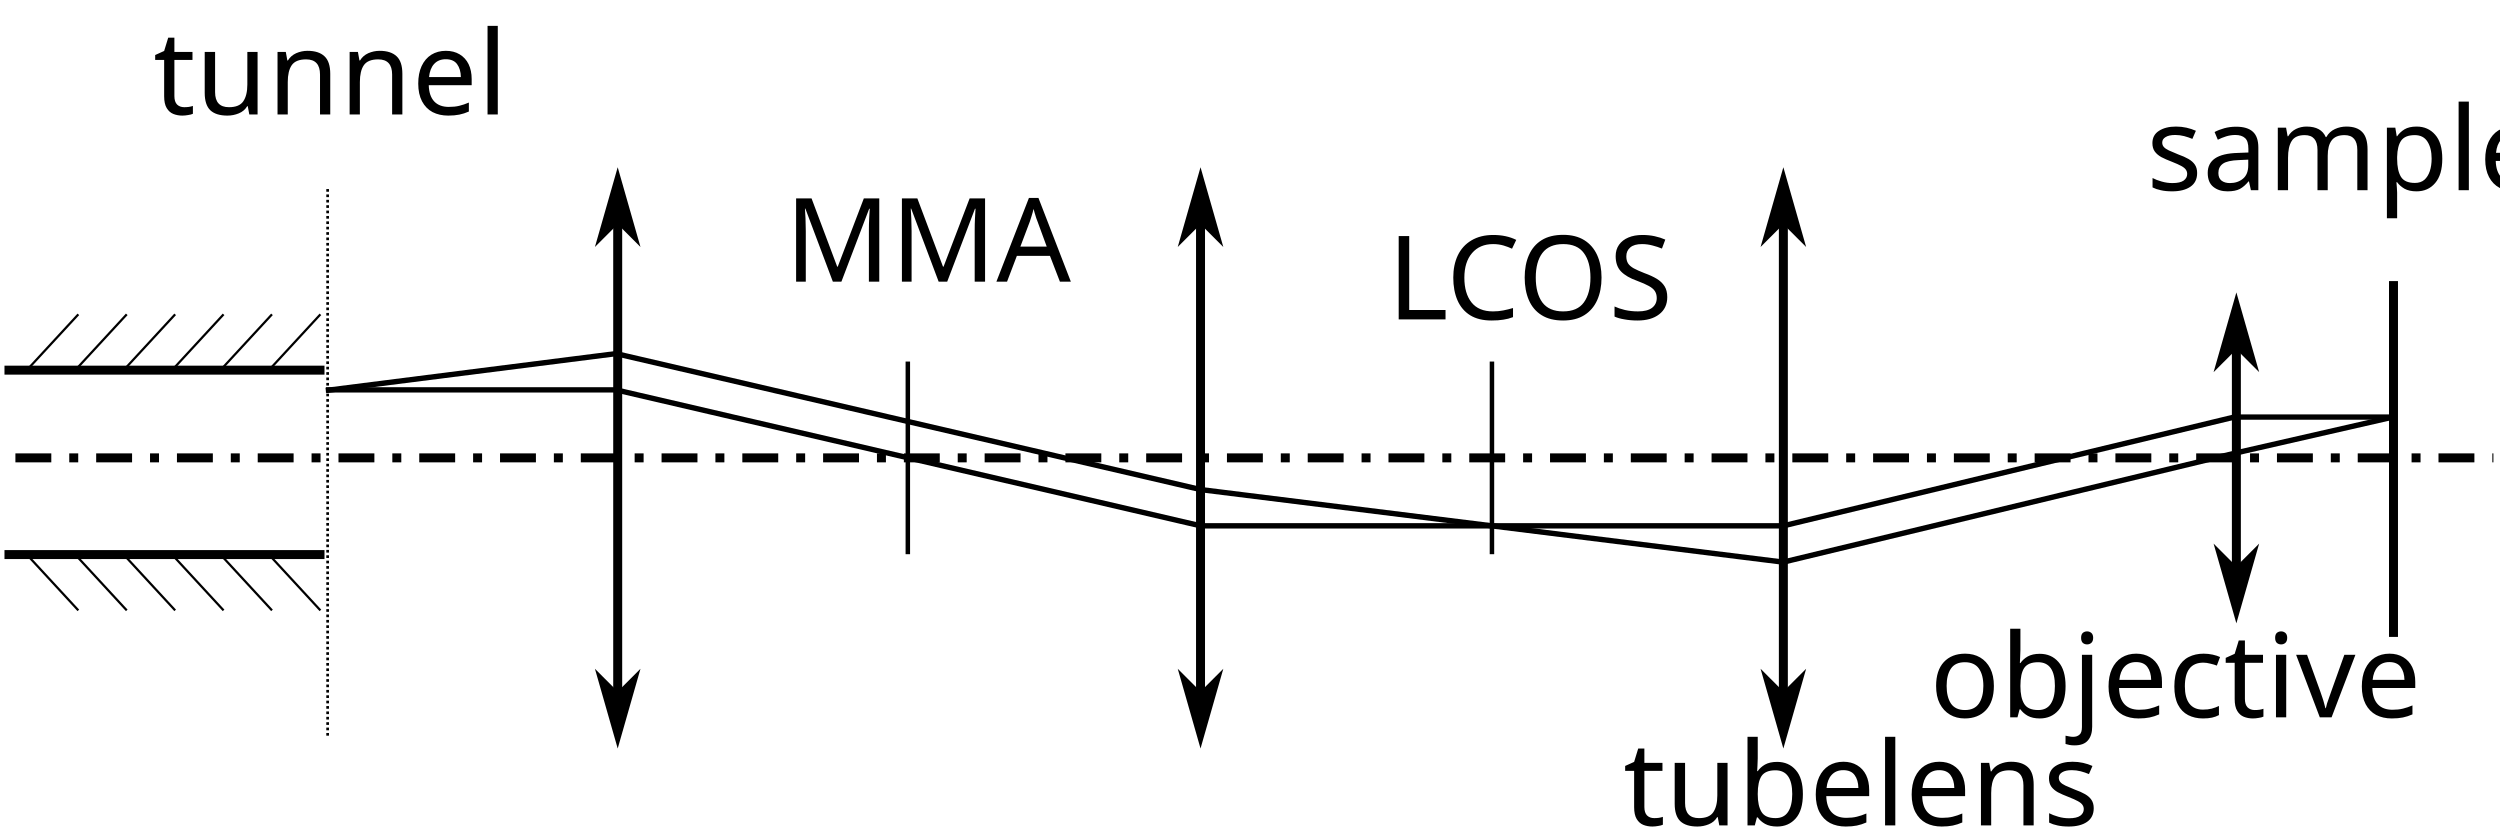
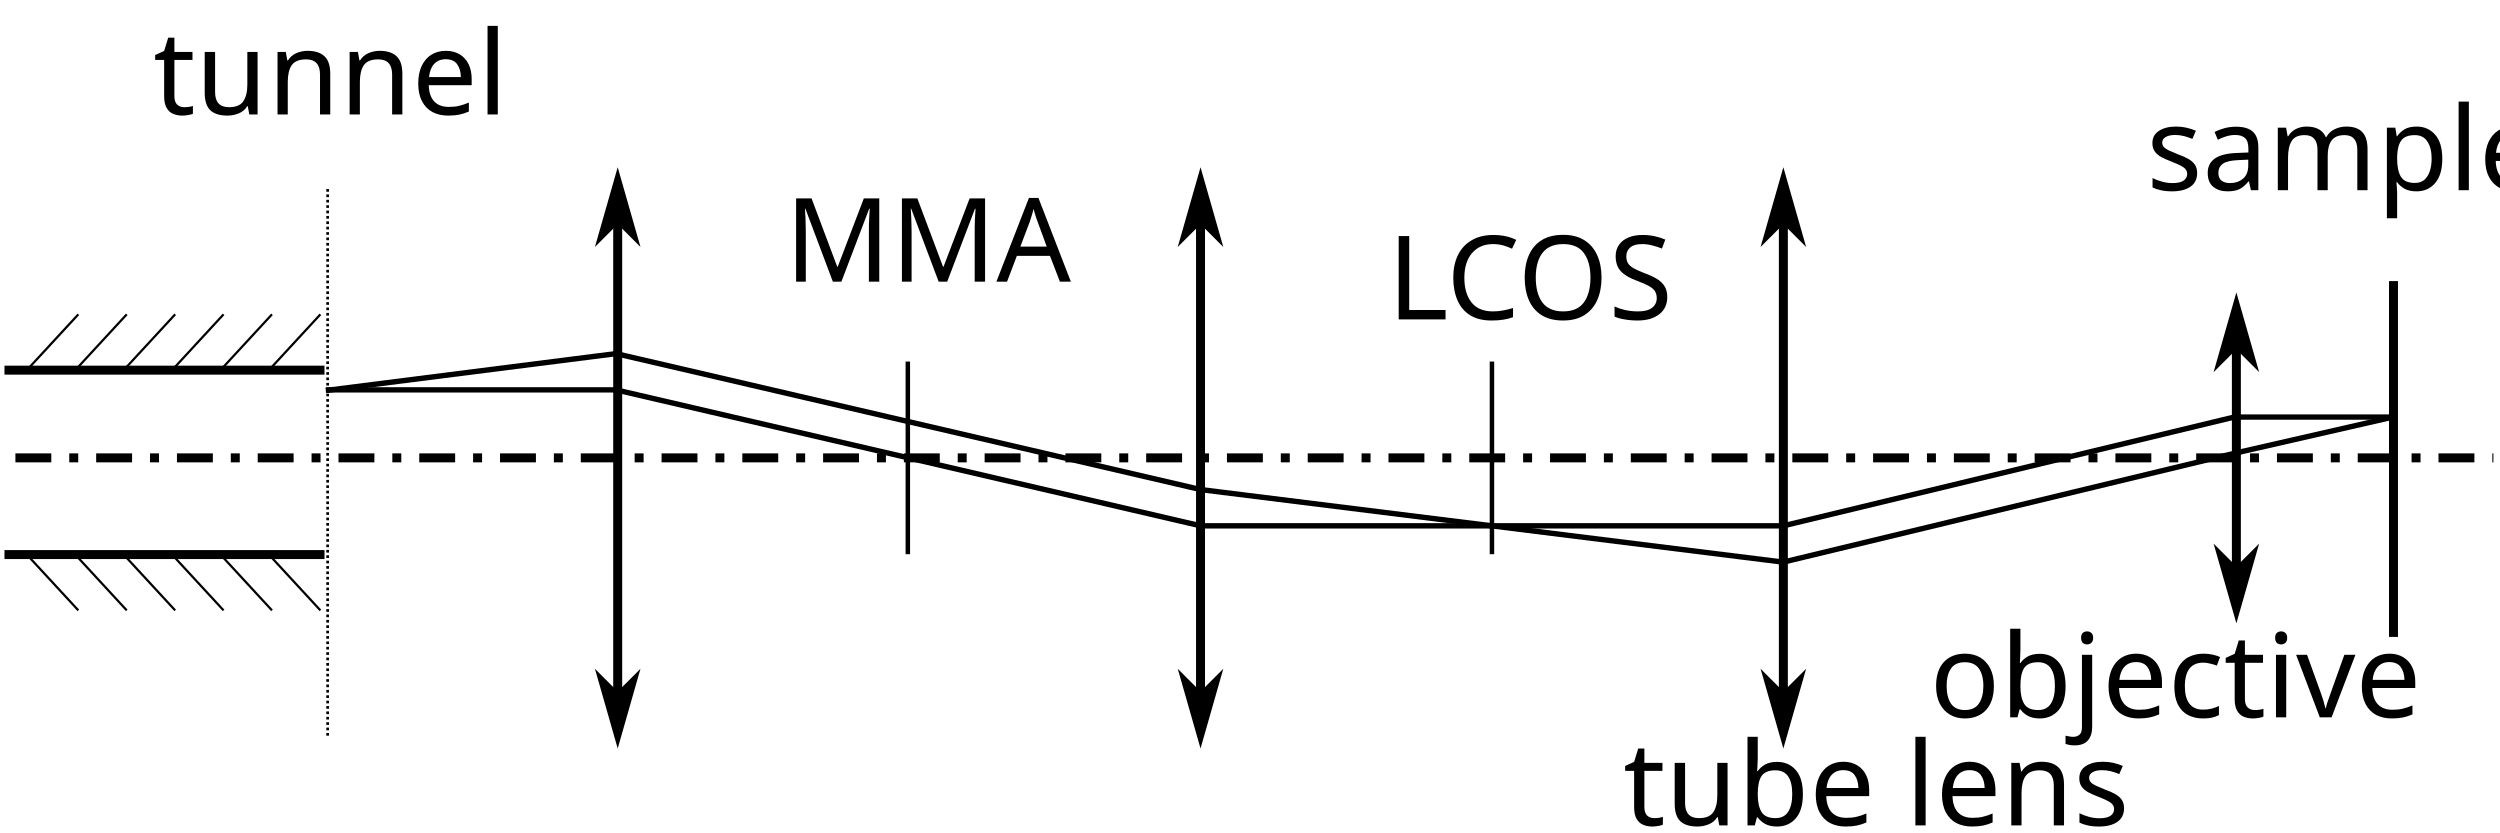
<svg xmlns="http://www.w3.org/2000/svg" width="278.57" height="92.777" id="svg2" version="1.1">
  <defs id="defs4">
    <marker orient="auto" refY="0" refX="0" id="Arrow1Mstart" style="overflow:visible">
      <path id="path4077" d="M 0,0 5,-5 -12.5,0 5,5 0,0 z" style="fill-rule:evenodd;stroke:#000000;stroke-width:1pt;marker-start:none" transform="matrix(0.4,0,0,0.4,4,0)" />
    </marker>
    <marker orient="auto" refY="0" refX="0" id="Arrow2Mend" style="overflow:visible">
      <path id="path4098" style="font-size:12px;fill-rule:evenodd;stroke-width:0.625;stroke-linejoin:round" d="M 8.719,4.034 -2.207,0.016 8.719,-4.002 c -1.745,2.372 -1.735,5.617 -6e-7,8.035 z" transform="scale(-0.6,-0.6)" />
    </marker>
    <marker orient="auto" refY="0" refX="0" id="Arrow1Mend" style="overflow:visible">
      <path id="path4080" d="M 0,0 5,-5 -12.5,0 5,5 0,0 z" style="fill-rule:evenodd;stroke:#000000;stroke-width:1pt;marker-start:none" transform="matrix(-0.4,0,0,-0.4,-4,0)" />
    </marker>
    <marker orient="auto" refY="0" refX="0" id="Arrow1Mend-4" style="overflow:visible">
      <path id="path4080-7" d="M 0,0 5,-5 -12.5,0 5,5 0,0 z" style="fill-rule:evenodd;stroke:#000000;stroke-width:1pt;marker-start:none" transform="matrix(-0.4,0,0,-0.4,-4,0)" />
    </marker>
    <marker orient="auto" refY="0" refX="0" id="Arrow1Mend-5" style="overflow:visible">
      <path id="path4080-6" d="M 0,0 5,-5 -12.5,0 5,5 0,0 z" style="fill-rule:evenodd;stroke:#000000;stroke-width:1pt;marker-start:none" transform="matrix(-0.4,0,0,-0.4,-4,0)" />
    </marker>
    <marker orient="auto" refY="0" refX="0" id="Arrow1Mend-3" style="overflow:visible">
      <path id="path4080-74" d="M 0,0 5,-5 -12.5,0 5,5 0,0 z" style="fill-rule:evenodd;stroke:#000000;stroke-width:1pt;marker-start:none" transform="matrix(-0.4,0,0,-0.4,-4,0)" />
    </marker>
    <marker orient="auto" refY="0" refX="0" id="Arrow1Mstart-2" style="overflow:visible">
      <path id="path4077-5" d="M 0,0 5,-5 -12.5,0 5,5 0,0 z" style="fill-rule:evenodd;stroke:#000000;stroke-width:1pt;marker-start:none" transform="matrix(0.4,0,0,0.4,4,0)" />
    </marker>
    <marker orient="auto" refY="0" refX="0" id="Arrow1Mend-47" style="overflow:visible">
      <path id="path4080-4" d="M 0,0 5,-5 -12.5,0 5,5 0,0 z" style="fill-rule:evenodd;stroke:#000000;stroke-width:1pt;marker-start:none" transform="matrix(-0.4,0,0,-0.4,-4,0)" />
    </marker>
    <marker orient="auto" refY="0" refX="0" id="Arrow1Mstart-3" style="overflow:visible">
      <path id="path4077-0" d="M 0,0 5,-5 -12.5,0 5,5 0,0 z" style="fill-rule:evenodd;stroke:#000000;stroke-width:1pt;marker-start:none" transform="matrix(0.4,0,0,0.4,4,0)" />
    </marker>
    <marker orient="auto" refY="0" refX="0" id="Arrow1Mend-7" style="overflow:visible">
      <path id="path4080-8" d="M 0,0 5,-5 -12.5,0 5,5 0,0 z" style="fill-rule:evenodd;stroke:#000000;stroke-width:1pt;marker-start:none" transform="matrix(-0.4,0,0,-0.4,-4,0)" />
    </marker>
    <marker orient="auto" refY="0" refX="0" id="Arrow1Mstart-8" style="overflow:visible">
      <path id="path4077-8" d="M 0,0 5,-5 -12.5,0 5,5 0,0 z" style="fill-rule:evenodd;stroke:#000000;stroke-width:1pt;marker-start:none" transform="matrix(0.4,0,0,0.4,4,0)" />
    </marker>
    <marker orient="auto" refY="0" refX="0" id="Arrow1Mend-43" style="overflow:visible">
      <path id="path4080-1" d="M 0,0 5,-5 -12.5,0 5,5 0,0 z" style="fill-rule:evenodd;stroke:#000000;stroke-width:1pt;marker-start:none" transform="matrix(-0.4,0,0,-0.4,-4,0)" />
    </marker>
  </defs>
  <g id="layer1" transform="translate(0.2015327,-910.4286)" style="display:inline">
    <path style="fill:none;stroke:#000000;stroke-width:1;stroke-linecap:butt;stroke-linejoin:miter;stroke-miterlimit:4;stroke-opacity:1;stroke-dasharray:4, 2, 1, 2;stroke-dashoffset:0" d="m 1.515,961.448 276.119,0" id="path3135" />
    <g id="g6058">
      <g transform="matrix(1.280042,0,0,1.280042,-7.473218,-234.0178)" id="g3053">
        <path style="fill:none;stroke:#000000;stroke-width:0.781px;stroke-linecap:butt;stroke-linejoin:miter;stroke-opacity:1" d="m 6.071,926.291 27.857,0" id="path2985" />
        <path style="fill:none;stroke:#000000;stroke-width:0.195;stroke-linecap:butt;stroke-linejoin:miter;stroke-opacity:1" d="M 8.214,926.076 12.5,921.434" id="path3005" />
        <path style="fill:none;stroke:#000000;stroke-width:0.195;stroke-linecap:butt;stroke-linejoin:miter;stroke-opacity:1" d="m 20.857,926.076 4.286,-4.643" id="path3005-7" />
        <path style="fill:none;stroke:#000000;stroke-width:0.195;stroke-linecap:butt;stroke-linejoin:miter;stroke-opacity:1" d="m 12.429,926.076 4.286,-4.643" id="path3005-8" />
        <path style="fill:none;stroke:#000000;stroke-width:0.195;stroke-linecap:butt;stroke-linejoin:miter;stroke-opacity:1" d="m 16.643,926.076 4.286,-4.643" id="path3005-4" />
        <path style="fill:none;stroke:#000000;stroke-width:0.195;stroke-linecap:butt;stroke-linejoin:miter;stroke-opacity:1" d="m 25.071,926.076 4.286,-4.643" id="path3005-5" />
        <path style="fill:none;stroke:#000000;stroke-width:0.195;stroke-linecap:butt;stroke-linejoin:miter;stroke-opacity:1" d="m 29.286,926.076 4.286,-4.643" id="path3005-0" />
      </g>
      <path id="path3905" d="m 36.307,931.494 0,30.305" style="fill:none;stroke:#000000;stroke-width:0.3;stroke-linecap:butt;stroke-linejoin:miter;stroke-miterlimit:4;stroke-opacity:1;stroke-dasharray:0.3, 0.3;stroke-dashoffset:0" />
    </g>
    <path style="fill:none;stroke:#000000;stroke-width:1;stroke-linecap:butt;stroke-linejoin:miter;stroke-miterlimit:3.6;stroke-opacity:1;stroke-dasharray:none;marker-start:url(#Arrow1Mstart);marker-mid:none;marker-end:url(#Arrow1Mend);display:inline" d="m 133.571,991.863 0,-60.829" id="path4066-6" />
    <path style="fill:none;stroke:#000000;stroke-width:1;stroke-linecap:butt;stroke-linejoin:miter;stroke-miterlimit:3.6;stroke-opacity:1;stroke-dasharray:none;marker-start:url(#Arrow1Mstart);marker-mid:none;marker-end:url(#Arrow1Mend);display:inline" d="m 68.628,991.863 0,-60.829" id="path4066-6-4" />
    <path style="fill:none;stroke:#000000;stroke-width:1;stroke-linecap:butt;stroke-linejoin:miter;stroke-miterlimit:3.6;stroke-opacity:1;stroke-dasharray:none;marker-start:url(#Arrow1Mstart);marker-mid:none;marker-end:url(#Arrow1Mend);display:inline" d="m 198.514,991.863 0,-60.829" id="path4066-6-6" />
    <path style="fill:none;stroke:#000000;stroke-width:1;stroke-linecap:butt;stroke-linejoin:miter;stroke-miterlimit:3.6;stroke-opacity:1;stroke-dasharray:none;marker-start:url(#Arrow1Mstart);marker-mid:none;marker-end:url(#Arrow1Mend);display:inline" d="m 248.993,977.916 0,-32.935" id="path4066-6-49" />
    <path style="fill:none;stroke:#000000;stroke-width:0.6;stroke-linecap:butt;stroke-linejoin:miter;stroke-miterlimit:4;stroke-opacity:1;stroke-dasharray:none" d="m 36.113,78.675 32.325,0 65.155,15.152 64.902,0 50.255,-12.122 17.678,0" id="path5960" transform="translate(0,875.1968)" />
    <path style="fill:none;stroke:#000000;stroke-width:1px;stroke-linecap:butt;stroke-linejoin:miter;stroke-opacity:1" d="m 266.5,941.75 0,39.648" id="path5962" />
    <path style="fill:none;stroke:#000000;stroke-width:0.6;stroke-linecap:butt;stroke-linejoin:miter;stroke-miterlimit:4;stroke-opacity:1;stroke-dasharray:none;display:inline" d="m 36.113,953.939 32.325,-4.107 65.155,15.152 64.902,8.081 50.255,-12.122 17.678,-4.041" id="path5960-0" />
    <path style="fill:none;stroke:#000000;stroke-width:0.5;stroke-linecap:butt;stroke-linejoin:miter;stroke-opacity:1" d="m 100.956,950.716 0,21.466" id="path6038" />
    <path style="fill:none;stroke:#000000;stroke-width:0.5;stroke-linecap:butt;stroke-linejoin:miter;stroke-opacity:1;display:inline" d="m 166.044,950.716 0,21.466" id="path6038-6" />
    <g transform="matrix(1,0,0,-1,0,1923.897)" style="display:inline" id="g6058-8">
      <g transform="matrix(1.280042,0,0,1.280042,-7.473218,-234.0178)" id="g3053-9">
        <path style="fill:none;stroke:#000000;stroke-width:0.781px;stroke-linecap:butt;stroke-linejoin:miter;stroke-opacity:1" d="m 6.071,926.291 27.857,0" id="path2985-2" />
        <path style="fill:none;stroke:#000000;stroke-width:0.195;stroke-linecap:butt;stroke-linejoin:miter;stroke-opacity:1" d="M 8.214,926.076 12.5,921.434" id="path3005-6" />
        <path style="fill:none;stroke:#000000;stroke-width:0.195;stroke-linecap:butt;stroke-linejoin:miter;stroke-opacity:1" d="m 20.857,926.076 4.286,-4.643" id="path3005-7-6" />
        <path style="fill:none;stroke:#000000;stroke-width:0.195;stroke-linecap:butt;stroke-linejoin:miter;stroke-opacity:1" d="m 12.429,926.076 4.286,-4.643" id="path3005-8-4" />
        <path style="fill:none;stroke:#000000;stroke-width:0.195;stroke-linecap:butt;stroke-linejoin:miter;stroke-opacity:1" d="m 16.643,926.076 4.286,-4.643" id="path3005-4-9" />
        <path style="fill:none;stroke:#000000;stroke-width:0.195;stroke-linecap:butt;stroke-linejoin:miter;stroke-opacity:1" d="m 25.071,926.076 4.286,-4.643" id="path3005-5-5" />
        <path style="fill:none;stroke:#000000;stroke-width:0.195;stroke-linecap:butt;stroke-linejoin:miter;stroke-opacity:1" d="m 29.286,926.076 4.286,-4.643" id="path3005-0-0" />
      </g>
      <path id="path3905-4" d="m 36.307,931.494 0,30.305" style="fill:none;stroke:#000000;stroke-width:0.3;stroke-linecap:butt;stroke-linejoin:miter;stroke-miterlimit:4;stroke-opacity:1;stroke-dasharray:0.3, 0.3;stroke-dashoffset:0" />
    </g>
    <text xml:space="preserve" style="font-size:13px;font-style:normal;font-variant:normal;font-weight:normal;font-stretch:normal;line-height:125%;letter-spacing:0px;word-spacing:0px;fill:#000000;fill-opacity:1;stroke:none;font-family:Gentium;-inkscape-font-specification:Gentium" x="180.684" y="1002.403" id="text6114">
-       <tspan id="tspan6116" x="180.684" y="1002.403">tubelens</tspan>
+       <tspan id="tspan6116" x="180.684" y="1002.403">tube lens</tspan>
    </text>
    <text xml:space="preserve" style="font-size:13px;font-style:normal;font-variant:normal;font-weight:normal;font-stretch:normal;line-height:125%;letter-spacing:0px;word-spacing:0px;fill:#000000;fill-opacity:1;stroke:none;font-family:Gentium;-inkscape-font-specification:Gentium" x="214.817" y="990.36" id="text6118">
      <tspan id="tspan6120" x="214.817" y="990.36">objective</tspan>
    </text>
    <text xml:space="preserve" style="font-size:13px;font-style:normal;font-variant:normal;font-weight:normal;font-stretch:normal;line-height:125%;letter-spacing:0px;word-spacing:0px;fill:#000000;fill-opacity:1;stroke:none;font-family:Gentium;-inkscape-font-specification:Gentium" x="238.982" y="931.624" id="text6122">
      <tspan id="tspan6124" x="238.982" y="931.624">sample</tspan>
    </text>
  </g>
  <g id="layer2" style="display:none" transform="translate(0.2015327,-35.23175)">
    <path transform="translate(-20.47892,8.19341)" style="fill:none;stroke:#000000;stroke-width:0.3;stroke-miterlimit:4;stroke-opacity:1;stroke-dasharray:none;stroke-dashoffset:0" id="path3915" d="m 121.429,78.058 c 0,17.851 -14.471,32.321 -32.321,32.321 -17.851,0 -32.321,-14.471 -32.321,-32.321 0,-17.851 14.471,-32.321 32.321,-32.321 17.851,0 32.321,14.471 32.321,32.321 z" />
    <path transform="translate(44.46394,8.19341)" style="fill:none;stroke:#000000;stroke-width:0.3;stroke-miterlimit:3.6;stroke-opacity:1;stroke-dasharray:none;stroke-dashoffset:0" id="path3915-1" d="m 121.429,78.058 c 0,17.851 -14.471,32.321 -32.321,32.321 -17.851,0 -32.321,-14.471 -32.321,-32.321 0,-17.851 14.471,-32.321 32.321,-32.321 17.851,0 32.321,14.471 32.321,32.321 z" />
    <path transform="translate(109.4068,8.19341)" style="fill:none;stroke:#000000;stroke-width:0.3;stroke-miterlimit:4;stroke-opacity:1;stroke-dasharray:none;stroke-dashoffset:0" id="path3915-1-5" d="m 121.429,78.058 c 0,17.851 -14.471,32.321 -32.321,32.321 -17.851,0 -32.321,-14.471 -32.321,-32.321 0,-17.851 14.471,-32.321 32.321,-32.321 17.851,0 32.321,14.471 32.321,32.321 z" />
    <path transform="matrix(0.5524862,0,0,0.5524862,199.762,43.12553)" style="fill:none;stroke:#000000;stroke-width:0.543;stroke-miterlimit:4;stroke-opacity:1;stroke-dasharray:none;stroke-dashoffset:0" id="path3915-1-5-5" d="m 121.429,78.058 c 0,17.851 -14.471,32.321 -32.321,32.321 -17.851,0 -32.321,-14.471 -32.321,-32.321 0,-17.851 14.471,-32.321 32.321,-32.321 17.851,0 32.321,14.471 32.321,32.321 z" />
  </g>
  <g id="layer3" transform="translate(0.2015327,-35.23175)">
    <text xml:space="preserve" style="font-size:13px;font-style:normal;font-variant:normal;font-weight:normal;font-stretch:normal;line-height:125%;letter-spacing:0px;word-spacing:0px;fill:#000000;fill-opacity:1;stroke:none;font-family:Gentium;-inkscape-font-specification:Gentium" x="87.242" y="66.618" id="text3990">
      <tspan id="tspan3992" x="87.242" y="66.618">MMA</tspan>
    </text>
    <text xml:space="preserve" style="font-size:13px;font-style:normal;font-variant:normal;font-weight:normal;font-stretch:normal;line-height:125%;letter-spacing:0px;word-spacing:0px;fill:#000000;fill-opacity:1;stroke:none;font-family:Gentium;-inkscape-font-specification:Gentium" x="154.385" y="70.82" id="text3994">
      <tspan id="tspan3996" x="154.385" y="70.82">LCOS</tspan>
    </text>
    <text xml:space="preserve" style="font-size:13px;font-style:normal;font-variant:normal;font-weight:normal;font-stretch:normal;line-height:125%;letter-spacing:0px;word-spacing:0px;fill:#000000;fill-opacity:1;stroke:none;font-family:Gentium;-inkscape-font-specification:Gentium" x="16.885" y="47.987" id="text3998">
      <tspan id="tspan4000" x="16.885" y="47.987">tunnel</tspan>
    </text>
  </g>
</svg>
